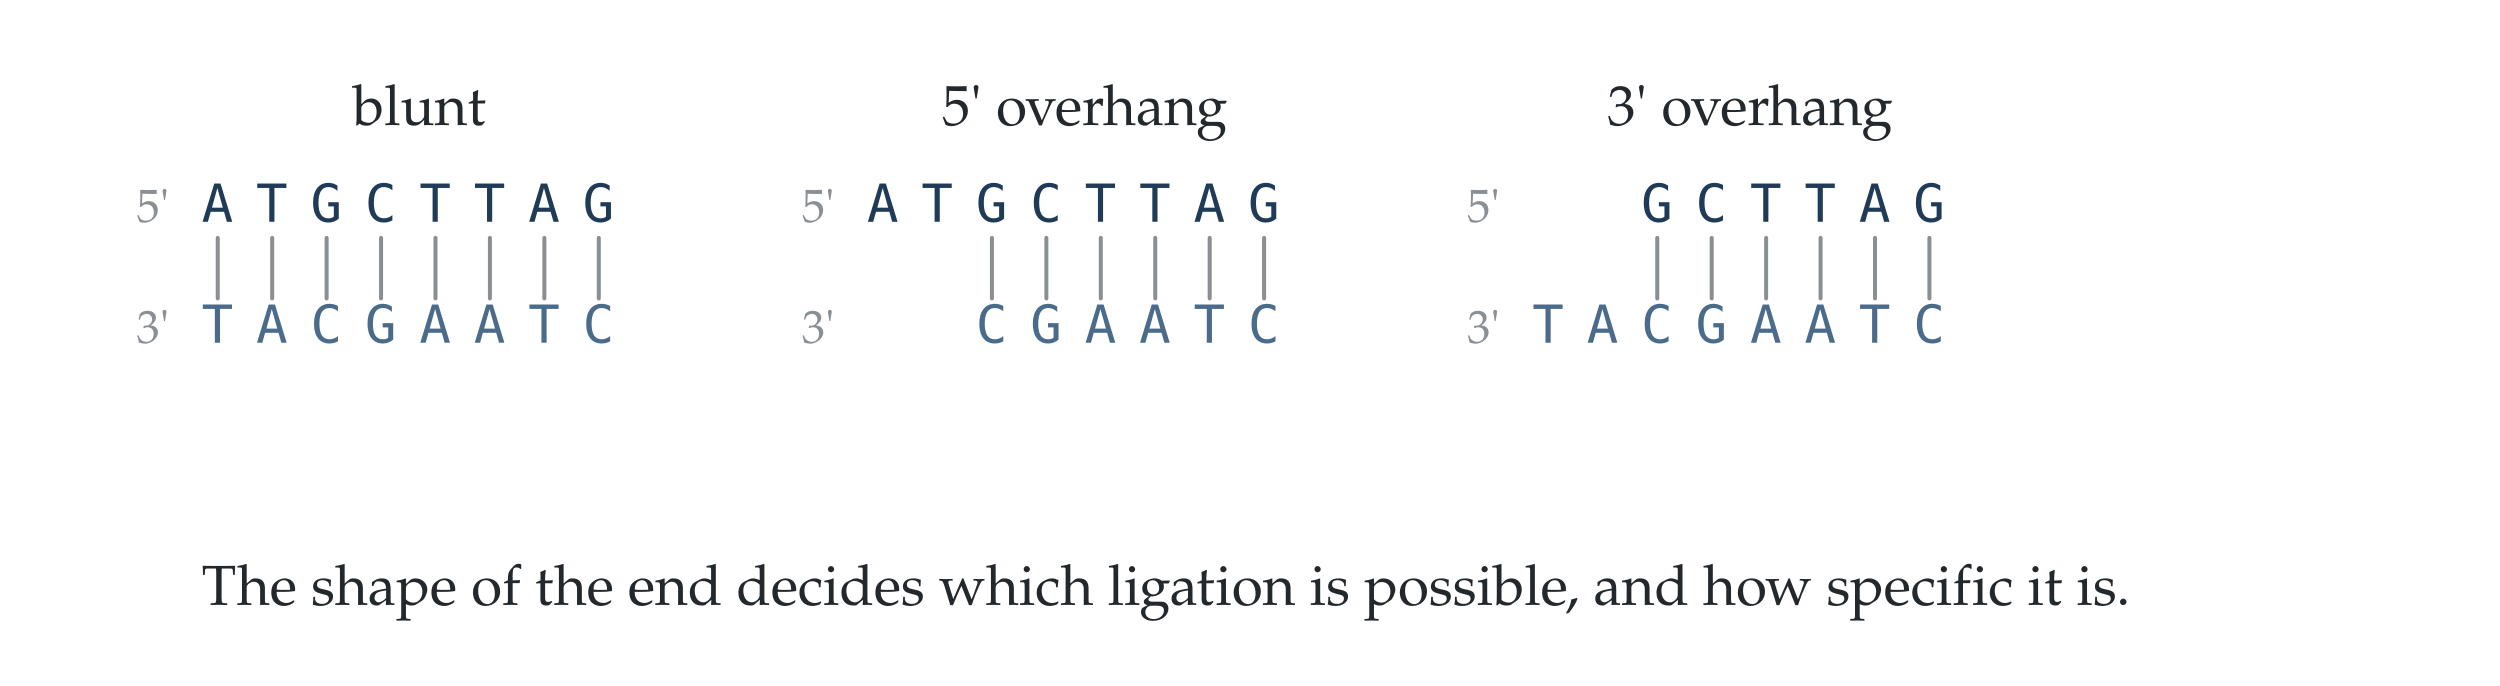
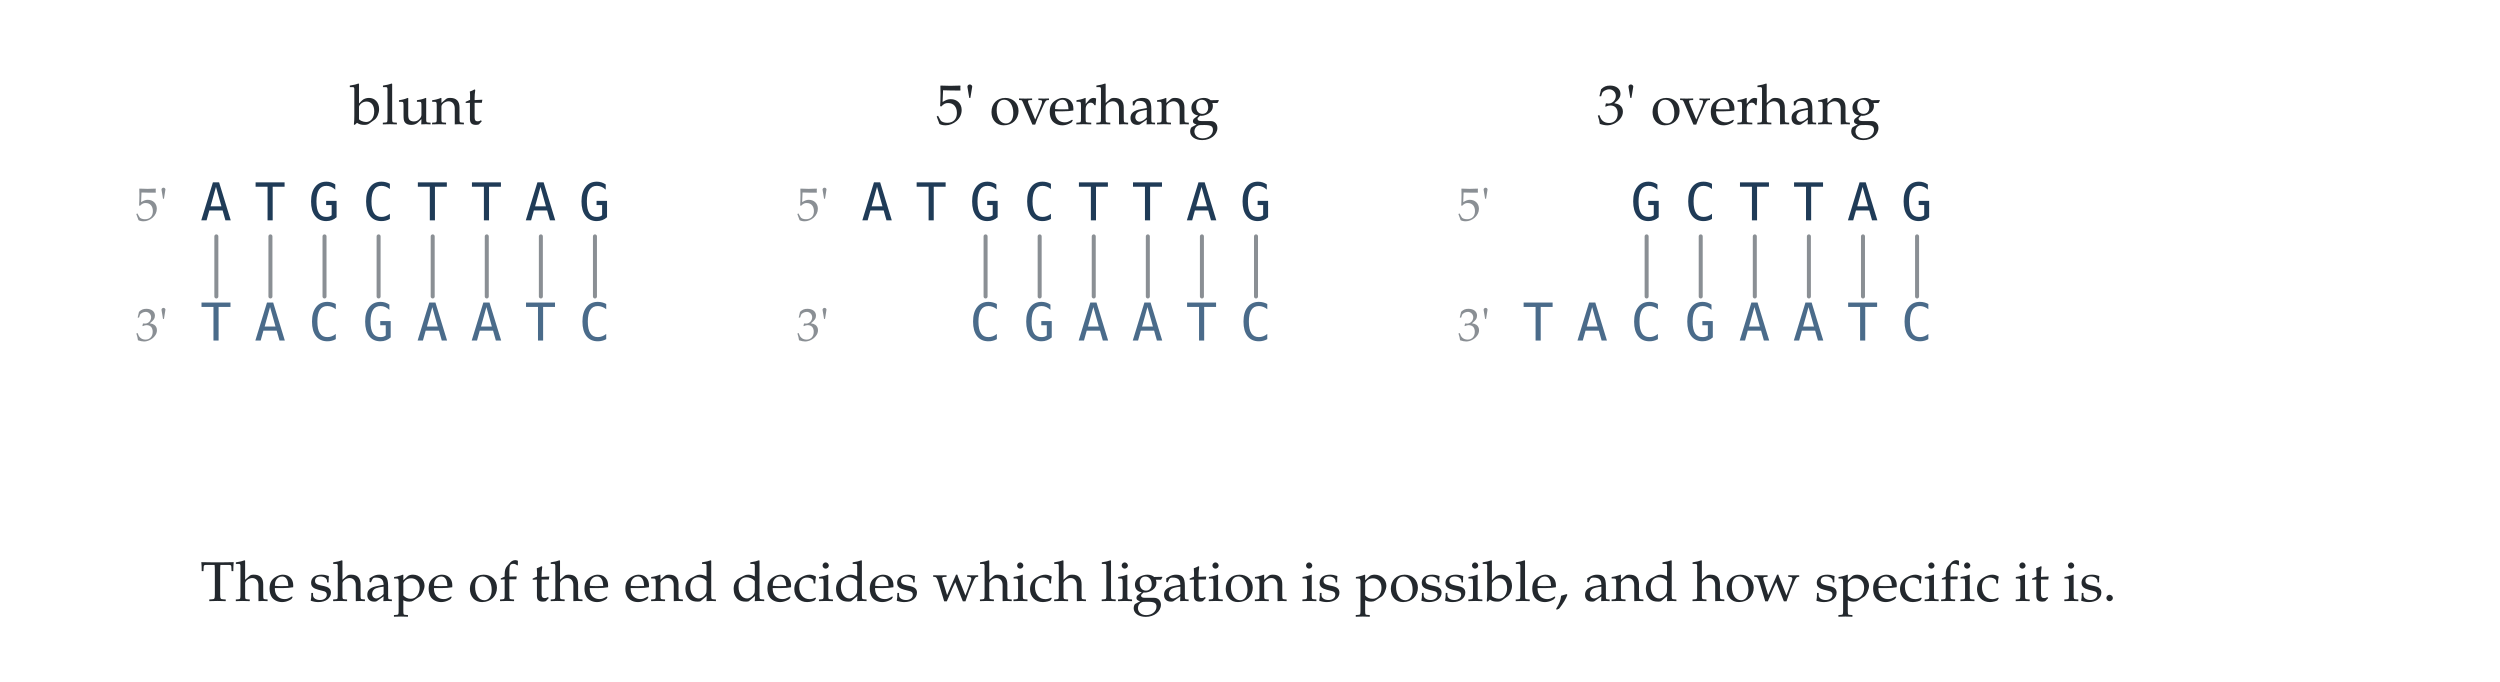
- <svg xmlns="http://www.w3.org/2000/svg" viewBox="0 0 620 170" width="620" height="170" font-family="&quot;Palatino Linotype&quot;, &quot;Book Antiqua&quot;, Palatino, FreeSerif, serif" fill="#23282d">
+ <svg xmlns="http://www.w3.org/2000/svg" viewBox="0 0 624 170" width="624" height="170" font-family="&quot;Palatino Linotype&quot;, &quot;Book Antiqua&quot;, Palatino, FreeSerif, serif" fill="#23282d">
  <rect width="620" height="170" fill="none" />
  <text x="50.0" y="55" font-size="13" fill="#1f3b57" font-family="ui-monospace, &quot;DejaVu Sans Mono&quot;, &quot;Courier New&quot;, monospace">A</text>
  <text x="63.5" y="55" font-size="13" fill="#1f3b57" font-family="ui-monospace, &quot;DejaVu Sans Mono&quot;, &quot;Courier New&quot;, monospace">T</text>
  <text x="77.0" y="55" font-size="13" fill="#1f3b57" font-family="ui-monospace, &quot;DejaVu Sans Mono&quot;, &quot;Courier New&quot;, monospace">G</text>
  <text x="90.5" y="55" font-size="13" fill="#1f3b57" font-family="ui-monospace, &quot;DejaVu Sans Mono&quot;, &quot;Courier New&quot;, monospace">C</text>
  <text x="104.0" y="55" font-size="13" fill="#1f3b57" font-family="ui-monospace, &quot;DejaVu Sans Mono&quot;, &quot;Courier New&quot;, monospace">T</text>
  <text x="117.5" y="55" font-size="13" fill="#1f3b57" font-family="ui-monospace, &quot;DejaVu Sans Mono&quot;, &quot;Courier New&quot;, monospace">T</text>
  <text x="131.0" y="55" font-size="13" fill="#1f3b57" font-family="ui-monospace, &quot;DejaVu Sans Mono&quot;, &quot;Courier New&quot;, monospace">A</text>
  <text x="144.5" y="55" font-size="13" fill="#1f3b57" font-family="ui-monospace, &quot;DejaVu Sans Mono&quot;, &quot;Courier New&quot;, monospace">G</text>
  <text x="50.0" y="85" font-size="13" fill="#4a6b8a" font-family="ui-monospace, &quot;DejaVu Sans Mono&quot;, &quot;Courier New&quot;, monospace">T</text>
  <text x="63.5" y="85" font-size="13" fill="#4a6b8a" font-family="ui-monospace, &quot;DejaVu Sans Mono&quot;, &quot;Courier New&quot;, monospace">A</text>
  <text x="77.0" y="85" font-size="13" fill="#4a6b8a" font-family="ui-monospace, &quot;DejaVu Sans Mono&quot;, &quot;Courier New&quot;, monospace">C</text>
  <text x="90.5" y="85" font-size="13" fill="#4a6b8a" font-family="ui-monospace, &quot;DejaVu Sans Mono&quot;, &quot;Courier New&quot;, monospace">G</text>
  <text x="104.0" y="85" font-size="13" fill="#4a6b8a" font-family="ui-monospace, &quot;DejaVu Sans Mono&quot;, &quot;Courier New&quot;, monospace">A</text>
  <text x="117.5" y="85" font-size="13" fill="#4a6b8a" font-family="ui-monospace, &quot;DejaVu Sans Mono&quot;, &quot;Courier New&quot;, monospace">A</text>
  <text x="131.0" y="85" font-size="13" fill="#4a6b8a" font-family="ui-monospace, &quot;DejaVu Sans Mono&quot;, &quot;Courier New&quot;, monospace">T</text>
  <text x="144.5" y="85" font-size="13" fill="#4a6b8a" font-family="ui-monospace, &quot;DejaVu Sans Mono&quot;, &quot;Courier New&quot;, monospace">C</text>
  <line x1="54.0" y1="59" x2="54.0" y2="74" stroke="#8a8f94" stroke-width="1" stroke-linecap="round" />
  <line x1="67.5" y1="59" x2="67.5" y2="74" stroke="#8a8f94" stroke-width="1" stroke-linecap="round" />
  <line x1="81.0" y1="59" x2="81.0" y2="74" stroke="#8a8f94" stroke-width="1" stroke-linecap="round" />
  <line x1="94.5" y1="59" x2="94.5" y2="74" stroke="#8a8f94" stroke-width="1" stroke-linecap="round" />
  <line x1="108.0" y1="59" x2="108.0" y2="74" stroke="#8a8f94" stroke-width="1" stroke-linecap="round" />
  <line x1="121.5" y1="59" x2="121.5" y2="74" stroke="#8a8f94" stroke-width="1" stroke-linecap="round" />
  <line x1="135.0" y1="59" x2="135.0" y2="74" stroke="#8a8f94" stroke-width="1" stroke-linecap="round" />
  <line x1="148.5" y1="59" x2="148.5" y2="74" stroke="#8a8f94" stroke-width="1" stroke-linecap="round" />
  <text x="104.0" y="31" font-size="14" text-anchor="middle" fill="#23282d">blunt</text>
  <text x="42" y="55" font-size="11.5" text-anchor="end" fill="#8a8f94">5'</text>
  <text x="42" y="85" font-size="11.5" text-anchor="end" fill="#8a8f94">3'</text>
  <text x="215.0" y="55" font-size="13" fill="#1f3b57" font-family="ui-monospace, &quot;DejaVu Sans Mono&quot;, &quot;Courier New&quot;, monospace">A</text>
  <text x="228.5" y="55" font-size="13" fill="#1f3b57" font-family="ui-monospace, &quot;DejaVu Sans Mono&quot;, &quot;Courier New&quot;, monospace">T</text>
  <text x="242.0" y="55" font-size="13" fill="#1f3b57" font-family="ui-monospace, &quot;DejaVu Sans Mono&quot;, &quot;Courier New&quot;, monospace">G</text>
  <text x="255.5" y="55" font-size="13" fill="#1f3b57" font-family="ui-monospace, &quot;DejaVu Sans Mono&quot;, &quot;Courier New&quot;, monospace">C</text>
  <text x="269.0" y="55" font-size="13" fill="#1f3b57" font-family="ui-monospace, &quot;DejaVu Sans Mono&quot;, &quot;Courier New&quot;, monospace">T</text>
  <text x="282.5" y="55" font-size="13" fill="#1f3b57" font-family="ui-monospace, &quot;DejaVu Sans Mono&quot;, &quot;Courier New&quot;, monospace">T</text>
  <text x="296.0" y="55" font-size="13" fill="#1f3b57" font-family="ui-monospace, &quot;DejaVu Sans Mono&quot;, &quot;Courier New&quot;, monospace">A</text>
  <text x="309.5" y="55" font-size="13" fill="#1f3b57" font-family="ui-monospace, &quot;DejaVu Sans Mono&quot;, &quot;Courier New&quot;, monospace">G</text>
  <text x="242.0" y="85" font-size="13" fill="#4a6b8a" font-family="ui-monospace, &quot;DejaVu Sans Mono&quot;, &quot;Courier New&quot;, monospace">C</text>
  <text x="255.5" y="85" font-size="13" fill="#4a6b8a" font-family="ui-monospace, &quot;DejaVu Sans Mono&quot;, &quot;Courier New&quot;, monospace">G</text>
  <text x="269.0" y="85" font-size="13" fill="#4a6b8a" font-family="ui-monospace, &quot;DejaVu Sans Mono&quot;, &quot;Courier New&quot;, monospace">A</text>
  <text x="282.5" y="85" font-size="13" fill="#4a6b8a" font-family="ui-monospace, &quot;DejaVu Sans Mono&quot;, &quot;Courier New&quot;, monospace">A</text>
  <text x="296.0" y="85" font-size="13" fill="#4a6b8a" font-family="ui-monospace, &quot;DejaVu Sans Mono&quot;, &quot;Courier New&quot;, monospace">T</text>
  <text x="309.5" y="85" font-size="13" fill="#4a6b8a" font-family="ui-monospace, &quot;DejaVu Sans Mono&quot;, &quot;Courier New&quot;, monospace">C</text>
  <line x1="246.0" y1="59" x2="246.0" y2="74" stroke="#8a8f94" stroke-width="1" stroke-linecap="round" />
  <line x1="259.5" y1="59" x2="259.5" y2="74" stroke="#8a8f94" stroke-width="1" stroke-linecap="round" />
  <line x1="273.0" y1="59" x2="273.0" y2="74" stroke="#8a8f94" stroke-width="1" stroke-linecap="round" />
  <line x1="286.5" y1="59" x2="286.5" y2="74" stroke="#8a8f94" stroke-width="1" stroke-linecap="round" />
  <line x1="300.0" y1="59" x2="300.0" y2="74" stroke="#8a8f94" stroke-width="1" stroke-linecap="round" />
  <line x1="313.5" y1="59" x2="313.5" y2="74" stroke="#8a8f94" stroke-width="1" stroke-linecap="round" />
  <text x="269.0" y="31" font-size="14" text-anchor="middle" fill="#23282d">5' overhang</text>
  <text x="207" y="55" font-size="11.5" text-anchor="end" fill="#8a8f94">5'</text>
  <text x="207" y="85" font-size="11.5" text-anchor="end" fill="#8a8f94">3'</text>
  <text x="407.0" y="55" font-size="13" fill="#1f3b57" font-family="ui-monospace, &quot;DejaVu Sans Mono&quot;, &quot;Courier New&quot;, monospace">G</text>
  <text x="420.5" y="55" font-size="13" fill="#1f3b57" font-family="ui-monospace, &quot;DejaVu Sans Mono&quot;, &quot;Courier New&quot;, monospace">C</text>
  <text x="434.0" y="55" font-size="13" fill="#1f3b57" font-family="ui-monospace, &quot;DejaVu Sans Mono&quot;, &quot;Courier New&quot;, monospace">T</text>
  <text x="447.5" y="55" font-size="13" fill="#1f3b57" font-family="ui-monospace, &quot;DejaVu Sans Mono&quot;, &quot;Courier New&quot;, monospace">T</text>
  <text x="461.0" y="55" font-size="13" fill="#1f3b57" font-family="ui-monospace, &quot;DejaVu Sans Mono&quot;, &quot;Courier New&quot;, monospace">A</text>
  <text x="474.5" y="55" font-size="13" fill="#1f3b57" font-family="ui-monospace, &quot;DejaVu Sans Mono&quot;, &quot;Courier New&quot;, monospace">G</text>
  <text x="380.0" y="85" font-size="13" fill="#4a6b8a" font-family="ui-monospace, &quot;DejaVu Sans Mono&quot;, &quot;Courier New&quot;, monospace">T</text>
  <text x="393.5" y="85" font-size="13" fill="#4a6b8a" font-family="ui-monospace, &quot;DejaVu Sans Mono&quot;, &quot;Courier New&quot;, monospace">A</text>
  <text x="407.0" y="85" font-size="13" fill="#4a6b8a" font-family="ui-monospace, &quot;DejaVu Sans Mono&quot;, &quot;Courier New&quot;, monospace">C</text>
  <text x="420.5" y="85" font-size="13" fill="#4a6b8a" font-family="ui-monospace, &quot;DejaVu Sans Mono&quot;, &quot;Courier New&quot;, monospace">G</text>
  <text x="434.0" y="85" font-size="13" fill="#4a6b8a" font-family="ui-monospace, &quot;DejaVu Sans Mono&quot;, &quot;Courier New&quot;, monospace">A</text>
  <text x="447.5" y="85" font-size="13" fill="#4a6b8a" font-family="ui-monospace, &quot;DejaVu Sans Mono&quot;, &quot;Courier New&quot;, monospace">A</text>
  <text x="461.0" y="85" font-size="13" fill="#4a6b8a" font-family="ui-monospace, &quot;DejaVu Sans Mono&quot;, &quot;Courier New&quot;, monospace">T</text>
  <text x="474.5" y="85" font-size="13" fill="#4a6b8a" font-family="ui-monospace, &quot;DejaVu Sans Mono&quot;, &quot;Courier New&quot;, monospace">C</text>
  <line x1="411.0" y1="59" x2="411.0" y2="74" stroke="#8a8f94" stroke-width="1" stroke-linecap="round" />
  <line x1="424.5" y1="59" x2="424.5" y2="74" stroke="#8a8f94" stroke-width="1" stroke-linecap="round" />
  <line x1="438.0" y1="59" x2="438.0" y2="74" stroke="#8a8f94" stroke-width="1" stroke-linecap="round" />
  <line x1="451.5" y1="59" x2="451.5" y2="74" stroke="#8a8f94" stroke-width="1" stroke-linecap="round" />
  <line x1="465.0" y1="59" x2="465.0" y2="74" stroke="#8a8f94" stroke-width="1" stroke-linecap="round" />
  <line x1="478.5" y1="59" x2="478.5" y2="74" stroke="#8a8f94" stroke-width="1" stroke-linecap="round" />
  <text x="434.0" y="31" font-size="14" text-anchor="middle" fill="#23282d">3' overhang</text>
  <text x="372" y="55" font-size="11.5" text-anchor="end" fill="#8a8f94">5'</text>
  <text x="372" y="85" font-size="11.5" text-anchor="end" fill="#8a8f94">3'</text>
  <text x="50" y="150" font-size="14" fill="#23282d">The shape of the end decides which ligation is possible, and how specific it is.</text>
</svg>
